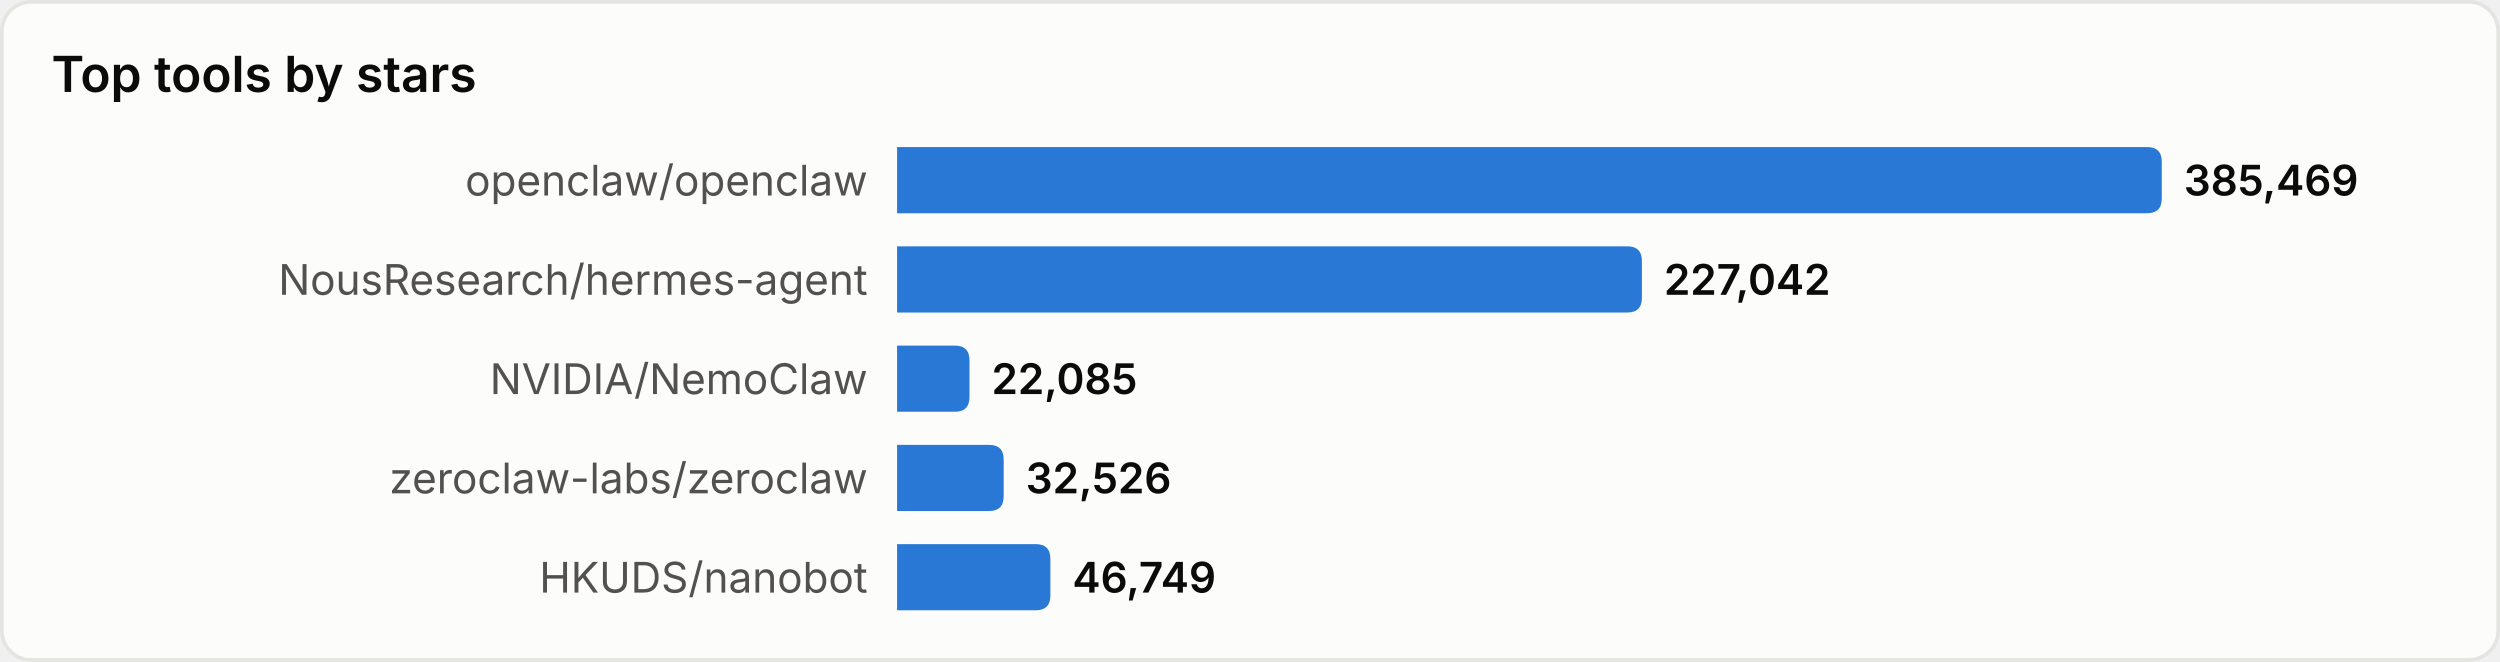
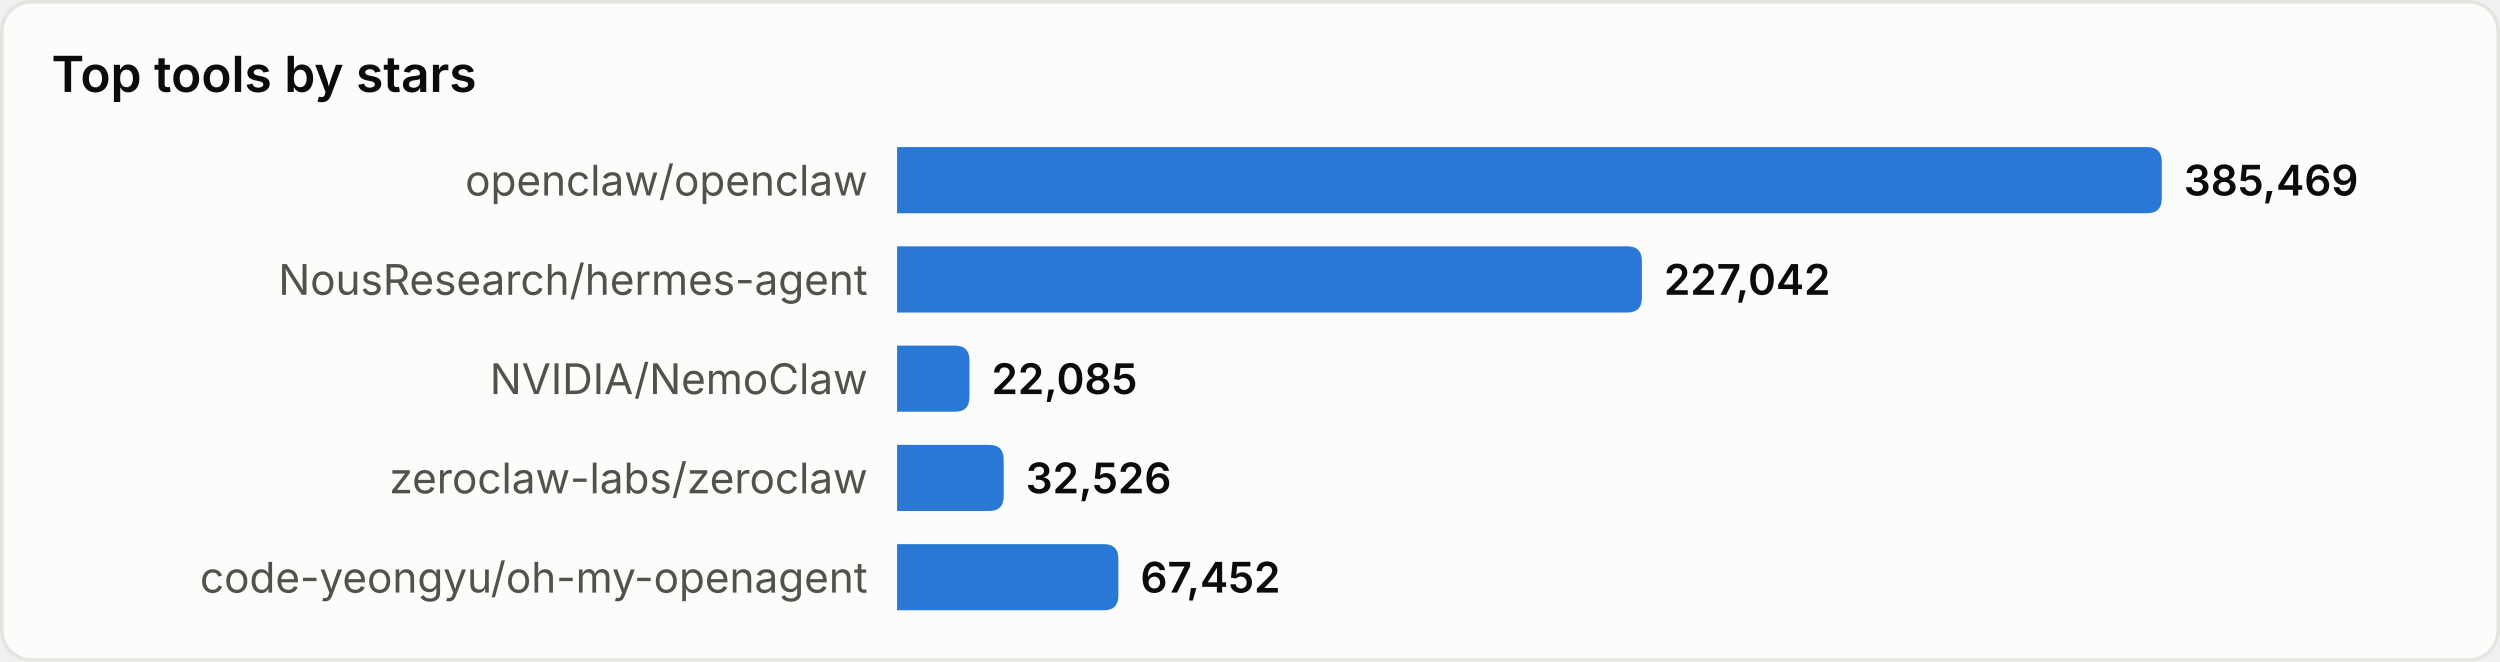
<svg xmlns="http://www.w3.org/2000/svg" width="680" height="180" viewBox="0 0 680 180" role="img" aria-label="Top tools by stars">
  <style>
text{font-family:system-ui,-apple-system,'Segoe UI',sans-serif}
.srf{fill:#fcfcfb;stroke:#e4e4e0}.ttl{fill:#0b0b0b;font-size:13.5px;font-weight:600}
.lbl{fill:#52514e;font-size:11.5px}.val{fill:#0b0b0b;font-size:11.5px;font-weight:600}
.bar{fill:#2a78d6}
@media(prefers-color-scheme:dark){
.srf{fill:#1a1a19;stroke:#33332f}.ttl{fill:#ffffff}
.lbl{fill:#c3c2b7}.val{fill:#ffffff}.bar{fill:#3987e5}
}
</style>
  <rect x="0.5" y="0.5" width="679" height="179" rx="8" class="srf" />
  <text x="14" y="25" class="ttl">Top tools by stars</text>
  <text x="236" y="49.0" class="lbl" text-anchor="end" dominant-baseline="central">openclaw/openclaw</text>
  <path d="M244,40 h340.0 q4,0 4,4 v10 q0,4 -4,4 h-340.0 z" class="bar" />
  <text x="594.0" y="49.0" class="val" dominant-baseline="central">385,469</text>
  <text x="236" y="76.0" class="lbl" text-anchor="end" dominant-baseline="central">NousResearch/hermes-agent</text>
  <path d="M244,67 h198.6 q4,0 4,4 v10 q0,4 -4,4 h-198.6 z" class="bar" />
  <text x="452.6" y="76.0" class="val" dominant-baseline="central">227,042</text>
  <text x="236" y="103.0" class="lbl" text-anchor="end" dominant-baseline="central">NVIDIA/NemoClaw</text>
  <path d="M244,94 h15.7 q4,0 4,4 v10 q0,4 -4,4 h-15.7 z" class="bar" />
  <text x="269.7" y="103.0" class="val" dominant-baseline="central">22,085</text>
  <text x="236" y="130.0" class="lbl" text-anchor="end" dominant-baseline="central">zeroclaw-labs/zeroclaw</text>
  <path d="M244,121 h25.0 q4,0 4,4 v10 q0,4 -4,4 h-25.0 z" class="bar" />
  <text x="279.0" y="130.0" class="val" dominant-baseline="central">32,526</text>
-   <text x="236" y="157.0" class="lbl" text-anchor="end" dominant-baseline="central">HKUDS/nanobot</text>
-   <path d="M244,148 h37.7 q4,0 4,4 v10 q0,4 -4,4 h-37.7 z" class="bar" />
-   <text x="291.7" y="157.0" class="val" dominant-baseline="central">46,749</text>
+   <text x="236" y="157.0" class="lbl" text-anchor="end" dominant-baseline="central">code-yeongyu/oh-my-openagent</text>
+   <path d="M244,148 h56.2 q4,0 4,4 v10 q0,4 -4,4 h-56.2 z" class="bar" />
+   <text x="310.2" y="157.0" class="val" dominant-baseline="central">67,452</text>
</svg>
